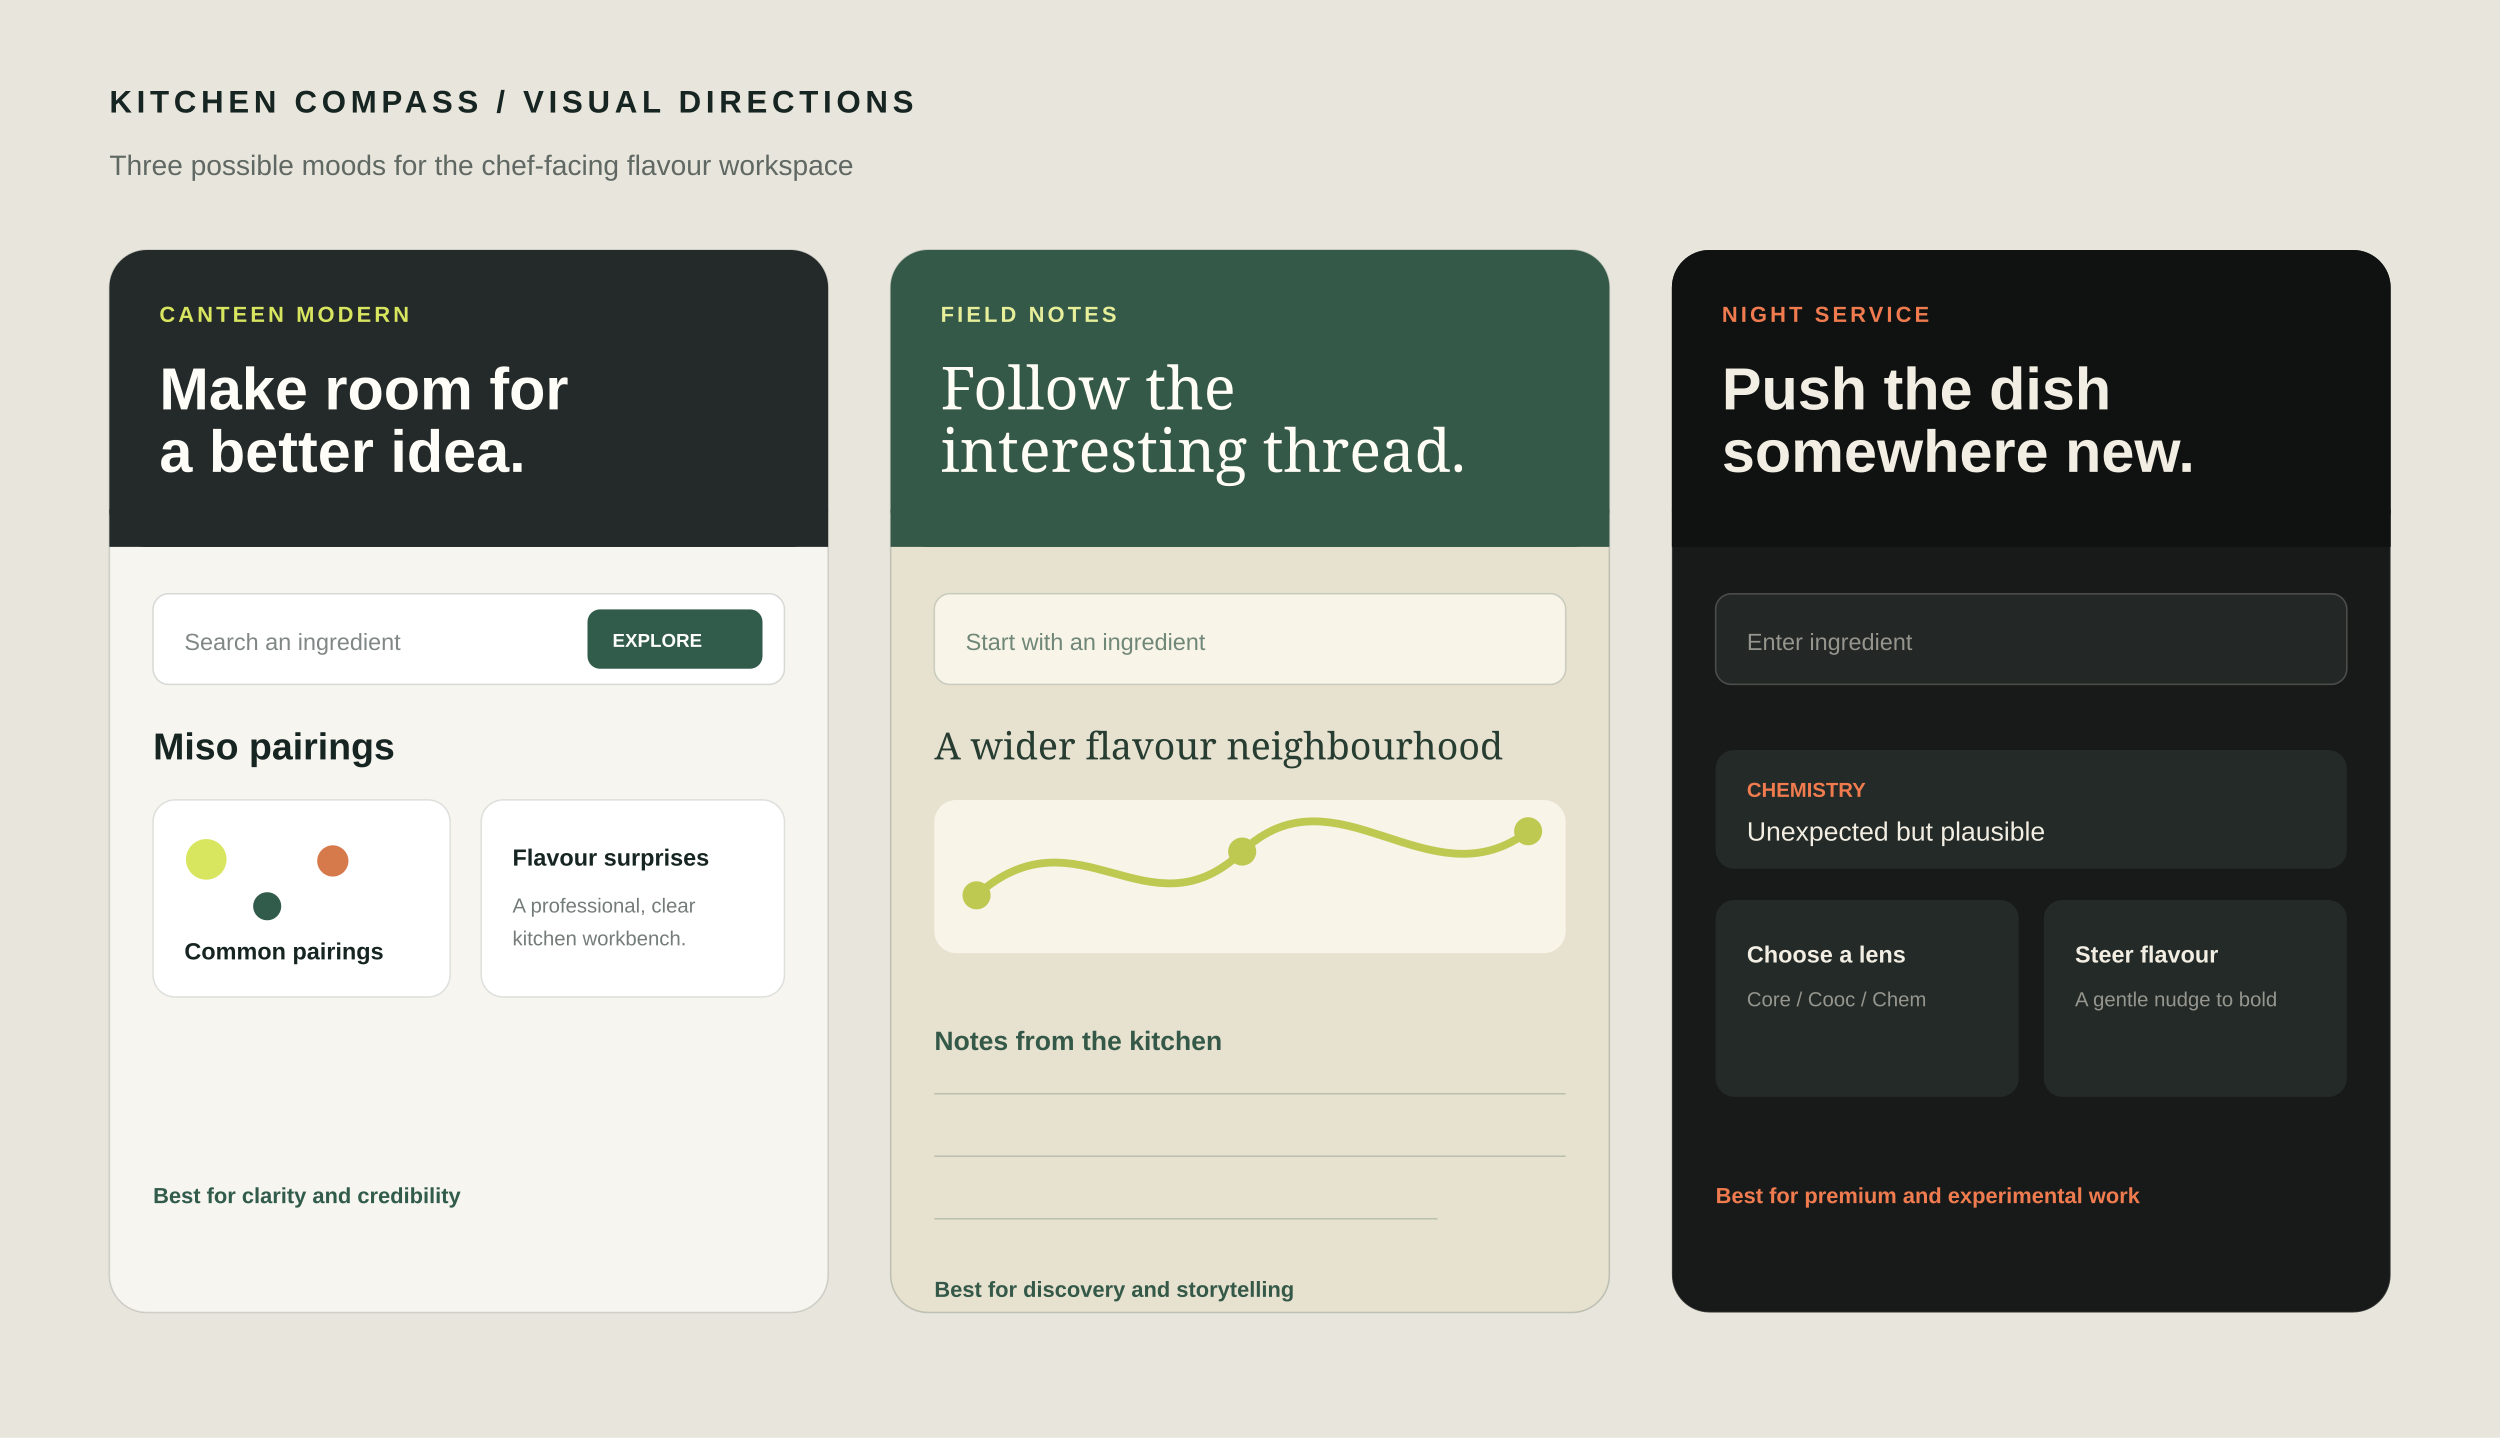
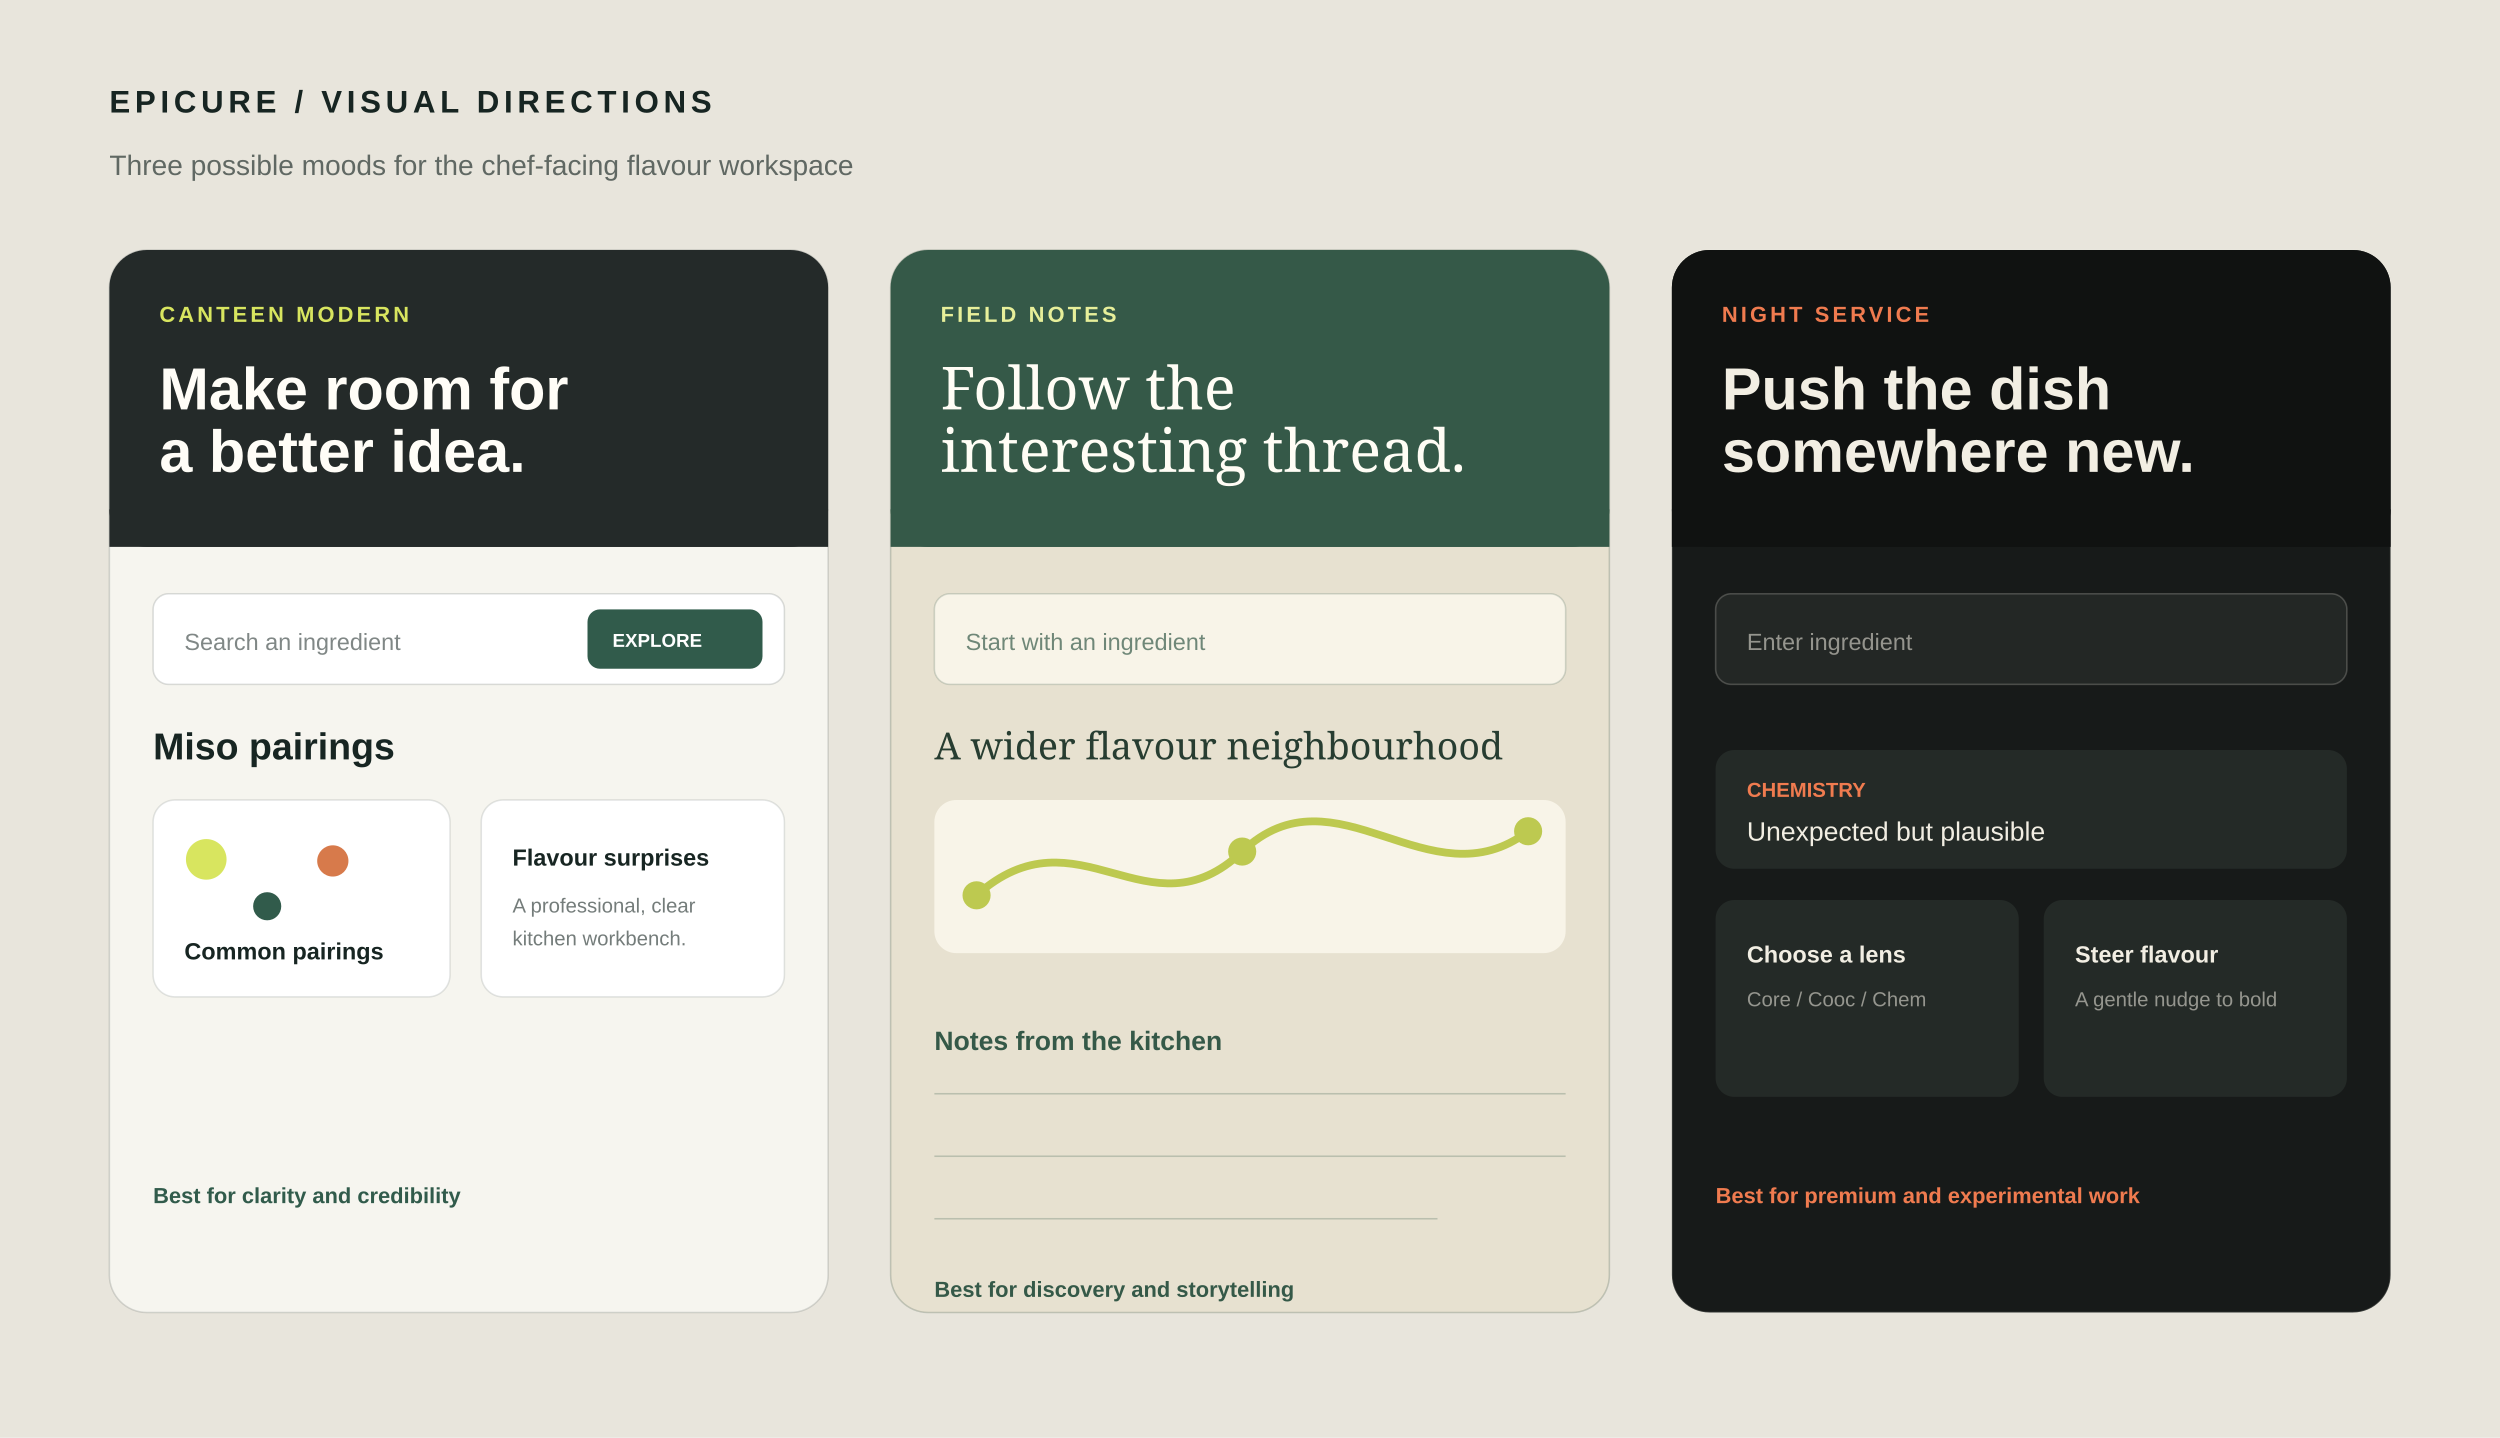
<svg xmlns="http://www.w3.org/2000/svg" width="1600" height="920" viewBox="0 0 1600 920" role="img" aria-labelledby="title desc">
  <rect width="1600" height="920" fill="#e8e5dc" />
  <g font-family="Arial, sans-serif">
-     <text x="70" y="72" font-size="20" font-weight="700" fill="#172522" letter-spacing="3">KITCHEN COMPASS / VISUAL DIRECTIONS</text>
+     <text x="70" y="72" font-size="20" font-weight="700" fill="#172522" letter-spacing="3">EPICURE / VISUAL DIRECTIONS</text>
    <text x="70" y="112" font-size="18" fill="#172522" opacity=".65">Three possible moods for the chef-facing flavour workspace</text>
    <g transform="translate(70 160)">
      <rect width="460" height="680" rx="24" fill="#f6f5ef" stroke="#172522" stroke-opacity=".15" />
      <rect width="460" height="190" rx="24" fill="#242a29" />
      <rect y="166" width="460" height="24" fill="#242a29" />
      <text x="32" y="46" font-size="14" font-weight="700" fill="#d8e55f" letter-spacing="2">CANTEEN MODERN</text>
      <text x="32" y="102" font-size="38" font-weight="700" fill="#fffdf7">Make room for</text>
      <text x="32" y="142" font-size="38" font-weight="700" fill="#fffdf7">a better idea.</text>
      <rect x="28" y="220" width="404" height="58" rx="10" fill="#fff" stroke="#172522" stroke-opacity=".15" />
      <text x="48" y="256" font-size="15" fill="#172522" opacity=".55">Search an ingredient</text>
      <rect x="306" y="230" width="112" height="38" rx="8" fill="#315b4b" />
      <text x="322" y="254" font-size="12" font-weight="700" fill="#fff">EXPLORE</text>
      <text x="28" y="326" font-size="24" font-weight="700" fill="#172522">Miso pairings</text>
      <rect x="28" y="352" width="190" height="126" rx="14" fill="#fff" stroke="#172522" stroke-opacity=".12" />
      <rect x="238" y="352" width="194" height="126" rx="14" fill="#fff" stroke="#172522" stroke-opacity=".12" />
      <circle cx="62" cy="390" r="13" fill="#d8e55f" />
      <circle cx="101" cy="420" r="9" fill="#315b4b" />
      <circle cx="143" cy="391" r="10" fill="#d77a4b" />
      <text x="48" y="454" font-size="15" font-weight="700" fill="#172522">Common pairings</text>
      <text x="258" y="394" font-size="15" font-weight="700" fill="#172522">Flavour surprises</text>
      <text x="258" y="424" font-size="13" fill="#172522" opacity=".6">A professional, clear</text>
      <text x="258" y="445" font-size="13" fill="#172522" opacity=".6">kitchen workbench.</text>
      <text x="28" y="610" font-size="14" fill="#315b4b" font-weight="700">Best for clarity and credibility</text>
    </g>
    <g transform="translate(570 160)">
      <rect width="460" height="680" rx="24" fill="#e7e1d0" stroke="#425b48" stroke-opacity=".25" />
      <rect width="460" height="190" rx="24" fill="#355948" />
      <rect y="166" width="460" height="24" fill="#355948" />
      <text x="32" y="46" font-size="14" font-weight="700" fill="#e7ef9a" letter-spacing="2">FIELD NOTES</text>
      <text x="32" y="102" font-size="38" font-family="Georgia, serif" fill="#fffdf5">Follow the</text>
      <text x="32" y="142" font-size="38" font-family="Georgia, serif" fill="#fffdf5">interesting thread.</text>
      <rect x="28" y="220" width="404" height="58" rx="10" fill="#f8f4e8" stroke="#355948" stroke-opacity=".2" />
      <text x="48" y="256" font-size="15" fill="#355948" opacity=".7">Start with an ingredient</text>
      <text x="28" y="326" font-size="24" font-family="Georgia, serif" fill="#273d31">A wider flavour neighbourhood</text>
      <rect x="28" y="352" width="404" height="98" rx="14" fill="#f8f4e8" />
      <path d="M55 413 C120 355 165 442 225 385 S345 420 408 372" fill="none" stroke="#bdc950" stroke-width="5" />
      <circle cx="55" cy="413" r="9" fill="#bdc950" />
      <circle cx="225" cy="385" r="9" fill="#bdc950" />
      <circle cx="408" cy="372" r="9" fill="#bdc950" />
      <text x="28" y="512" font-size="17" fill="#355948" font-weight="700">Notes from the kitchen</text>
      <line x1="28" y1="540" x2="432" y2="540" stroke="#355948" stroke-opacity=".25" />
      <line x1="28" y1="580" x2="432" y2="580" stroke="#355948" stroke-opacity=".25" />
      <line x1="28" y1="620" x2="350" y2="620" stroke="#355948" stroke-opacity=".25" />
      <text x="28" y="670" font-size="14" fill="#355948" font-weight="700">Best for discovery and storytelling</text>
    </g>
    <g transform="translate(1070 160)">
      <rect width="460" height="680" rx="24" fill="#171a19" stroke="#f2eee3" stroke-opacity=".18" />
      <rect width="460" height="190" rx="24" fill="#101211" />
      <rect y="166" width="460" height="24" fill="#101211" />
      <text x="32" y="46" font-size="14" font-weight="700" fill="#f07b4f" letter-spacing="2">NIGHT SERVICE</text>
      <text x="32" y="102" font-size="38" font-weight="700" fill="#f2eee3">Push the dish</text>
      <text x="32" y="142" font-size="38" font-weight="700" fill="#f2eee3">somewhere new.</text>
      <rect x="28" y="220" width="404" height="58" rx="10" fill="#232725" stroke="#f2eee3" stroke-opacity=".22" />
      <text x="48" y="256" font-size="15" fill="#f2eee3" opacity=".55">Enter ingredient</text>
      <rect x="28" y="320" width="404" height="76" rx="12" fill="#242a27" />
      <text x="48" y="350" font-size="13" fill="#f07b4f" font-weight="700">CHEMISTRY</text>
      <text x="48" y="378" font-size="17" fill="#f2eee3">Unexpected but plausible</text>
      <rect x="28" y="416" width="194" height="126" rx="12" fill="#242a27" />
      <rect x="238" y="416" width="194" height="126" rx="12" fill="#242a27" />
      <text x="48" y="456" font-size="15" font-weight="700" fill="#f2eee3">Choose a lens</text>
      <text x="48" y="484" font-size="13" fill="#f2eee3" opacity=".55">Core / Cooc / Chem</text>
      <text x="258" y="456" font-size="15" font-weight="700" fill="#f2eee3">Steer flavour</text>
      <text x="258" y="484" font-size="13" fill="#f2eee3" opacity=".55">A gentle nudge to bold</text>
      <text x="28" y="610" font-size="14" fill="#f07b4f" font-weight="700">Best for premium and experimental work</text>
    </g>
  </g>
</svg>
